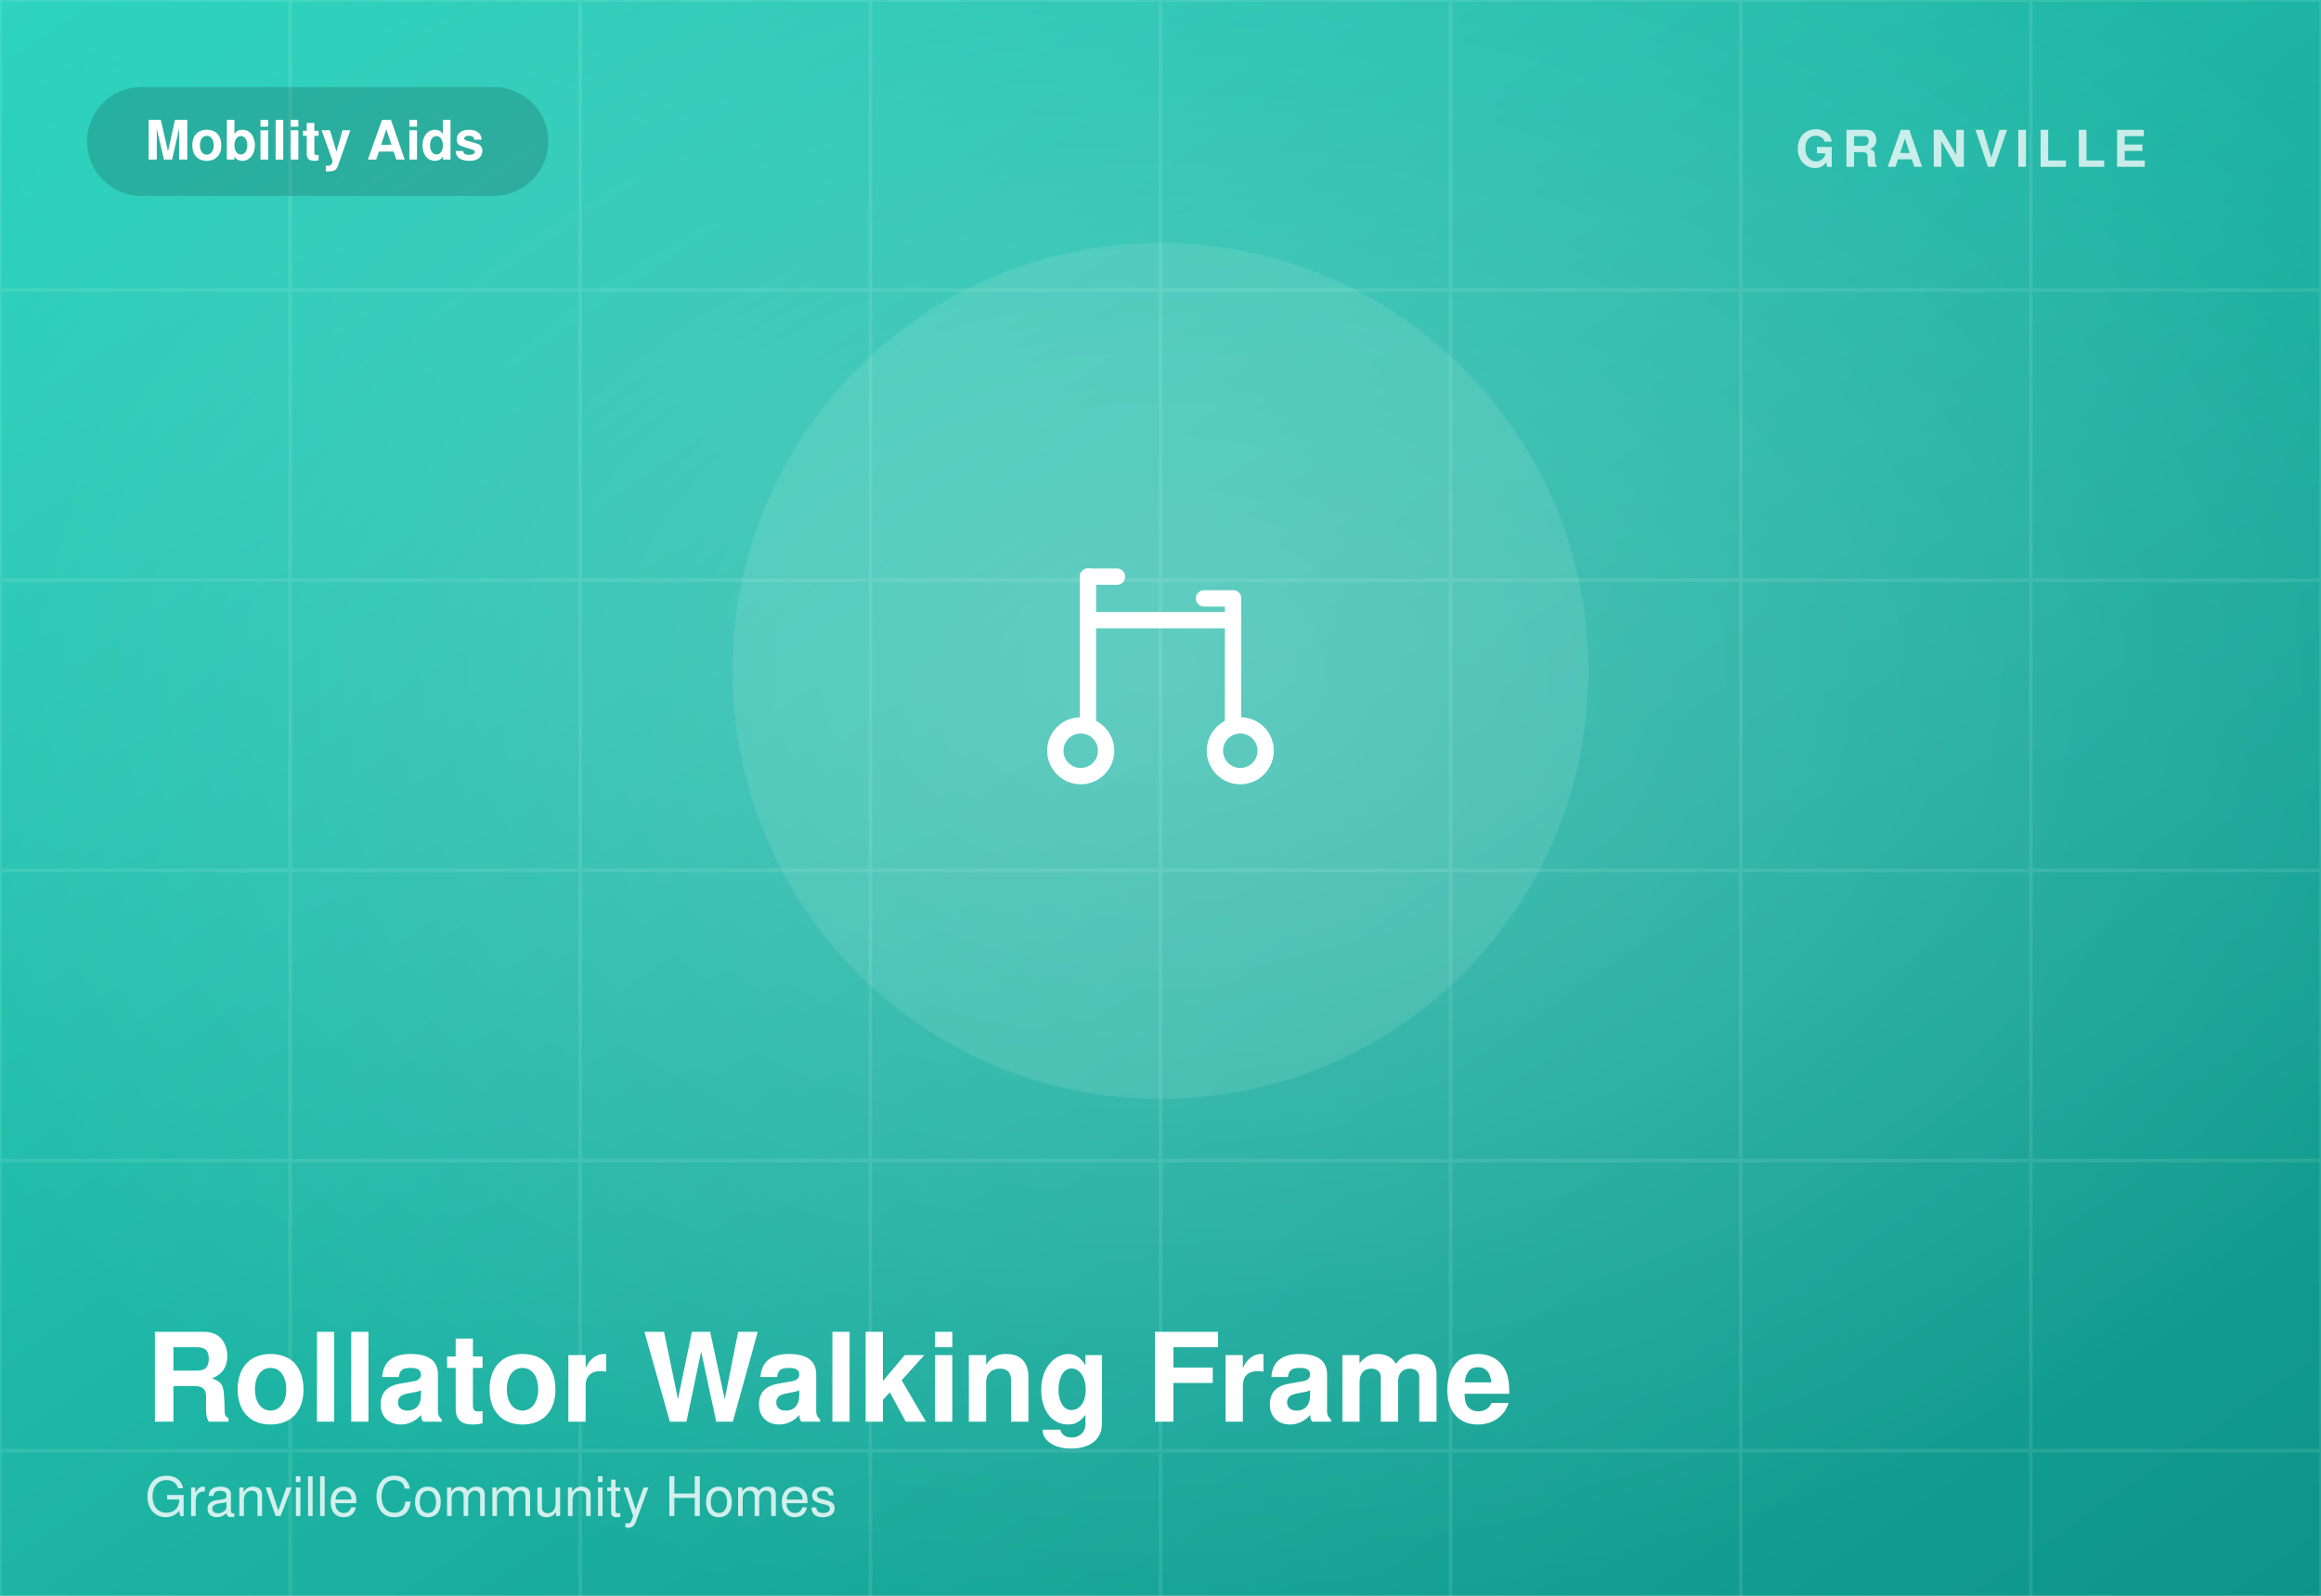
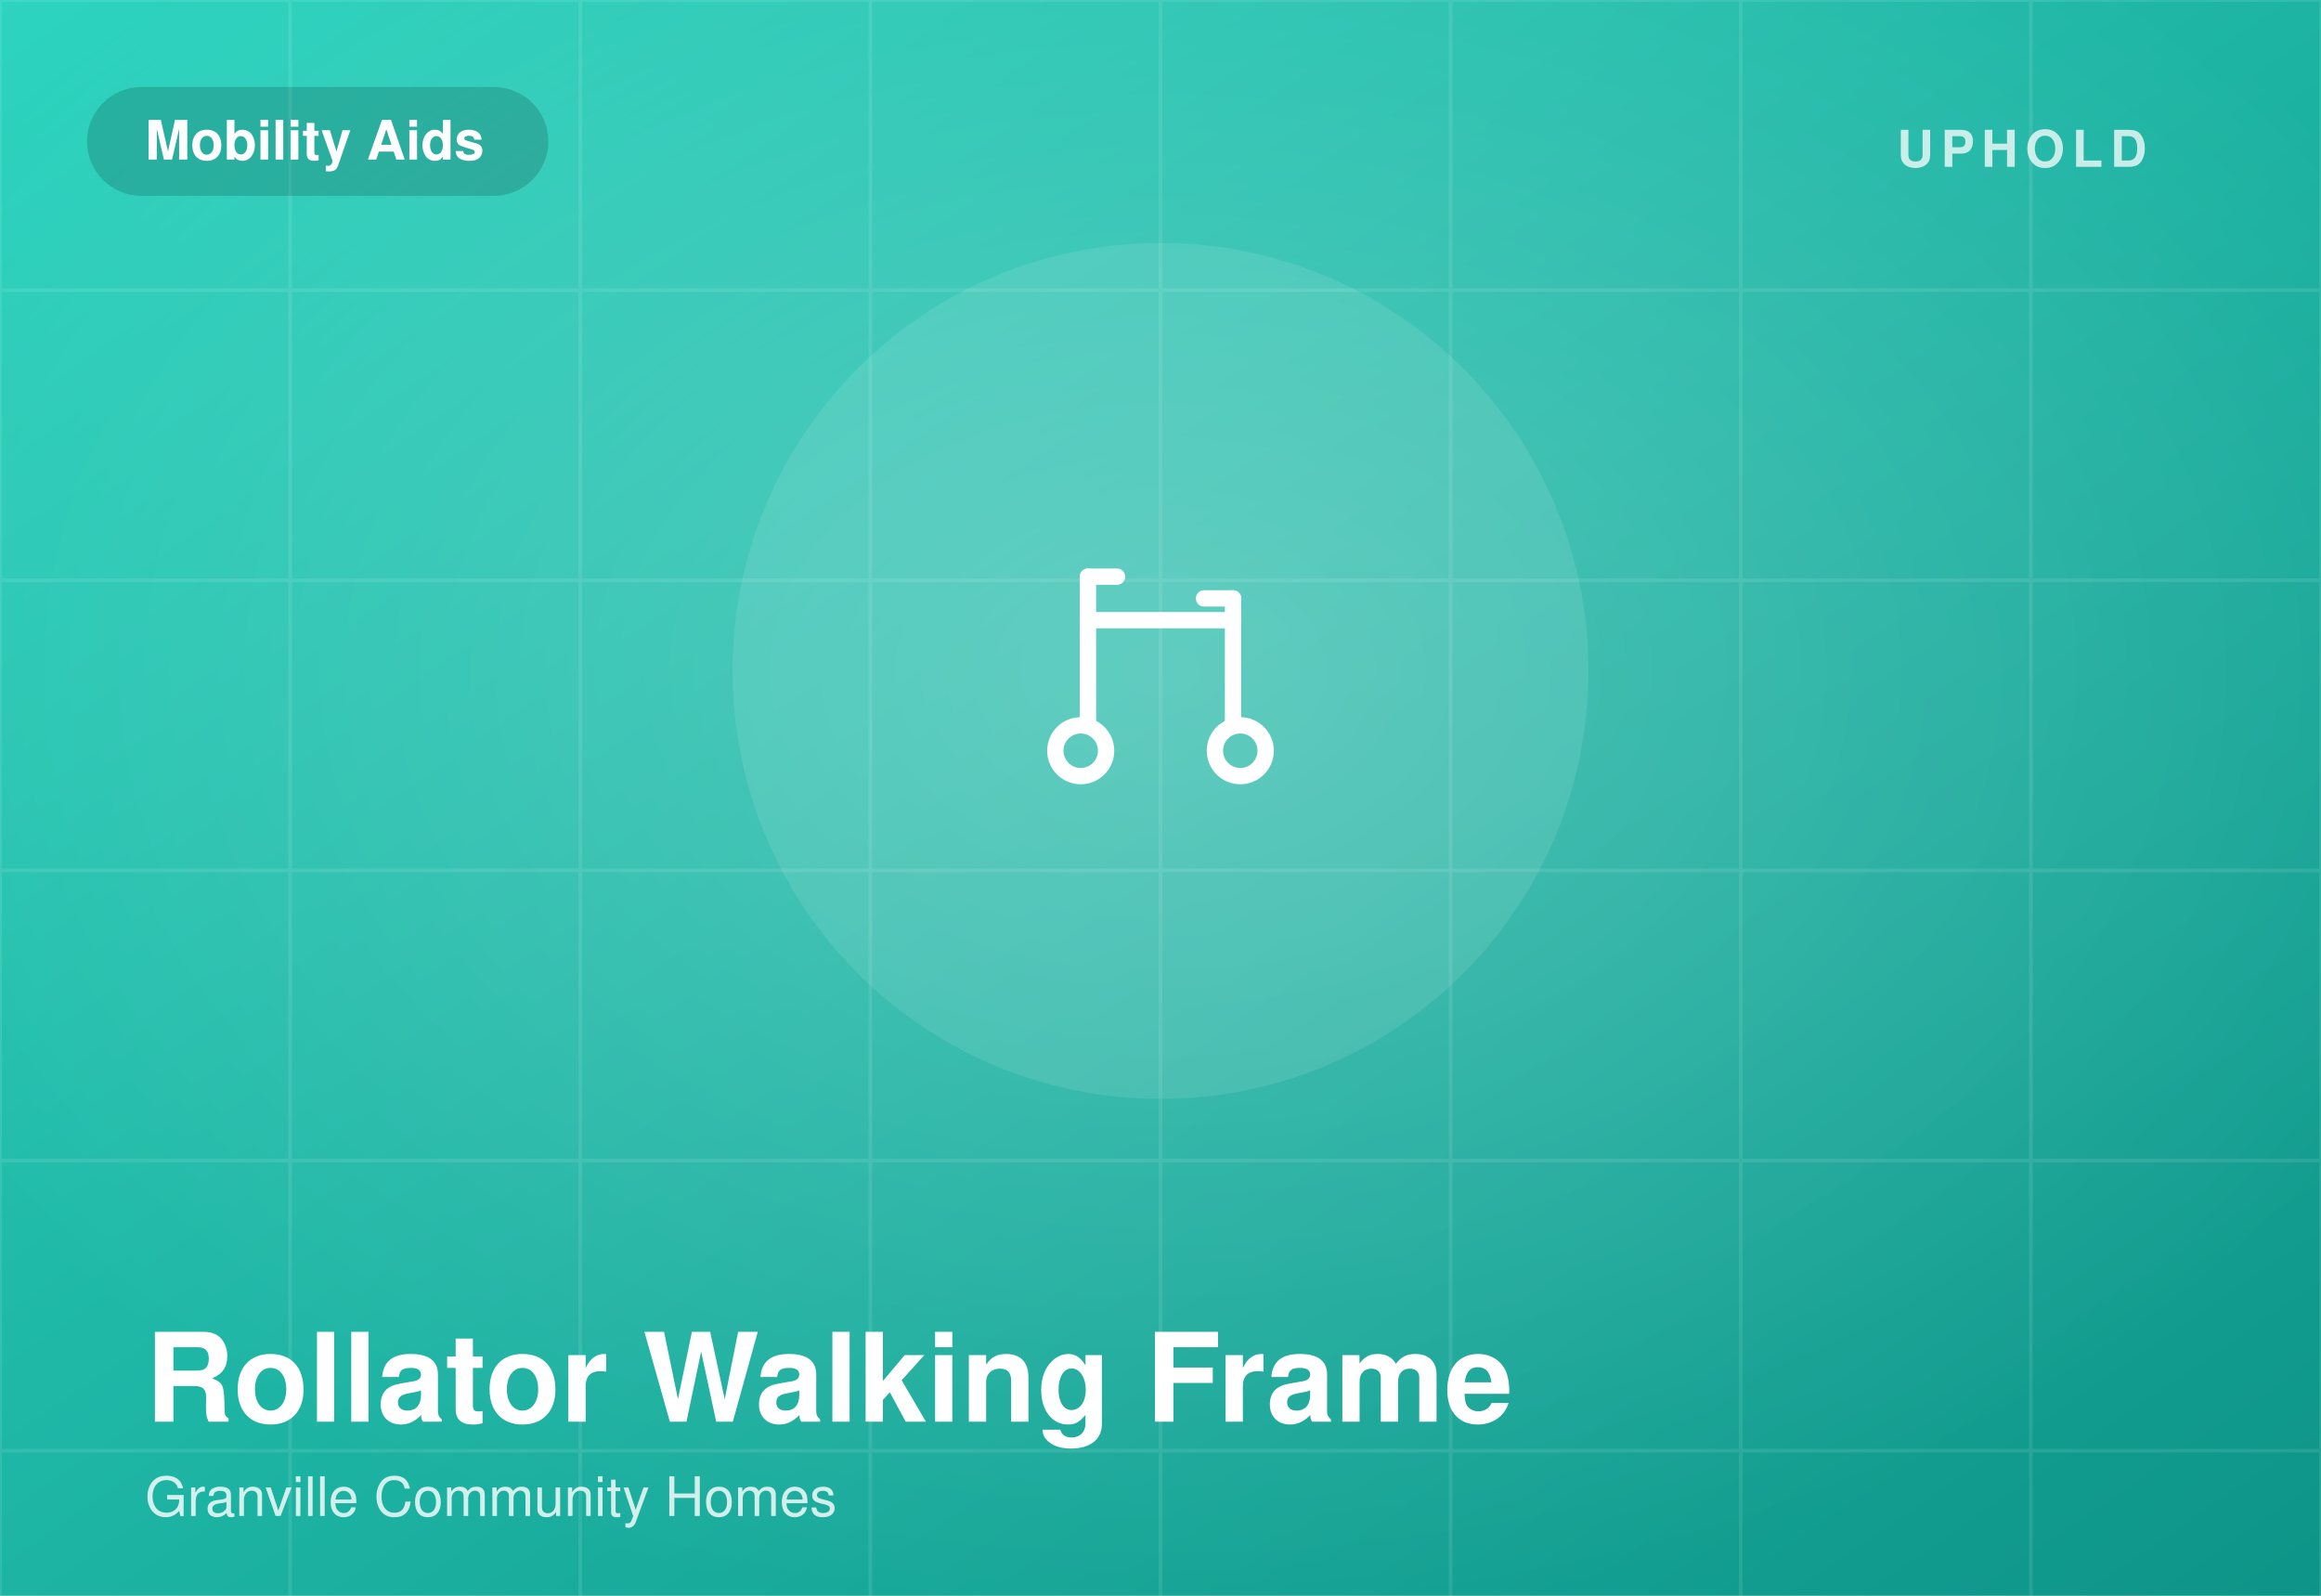
<svg xmlns="http://www.w3.org/2000/svg" viewBox="0 0 640 440" width="640" height="440" role="img" aria-label="Rollator Walking Frame">
  <defs>
    <linearGradient id="g" x1="0" y1="0" x2="1" y2="1">
      <stop offset="0" stop-color="#2DD4BF" />
      <stop offset="1" stop-color="#0D9488" />
    </linearGradient>
    <radialGradient id="spot" cx="0.5" cy="0.42" r="0.6">
      <stop offset="0" stop-color="#ffffff" stop-opacity="0.22" />
      <stop offset="1" stop-color="#ffffff" stop-opacity="0" />
    </radialGradient>
  </defs>
  <rect width="640" height="440" fill="url(#g)" />
  <rect width="640" height="440" fill="url(#spot)" />
  <g opacity="0.10" fill="none" stroke="#fff" stroke-width="1">
    <line x1="0" y1="0" x2="0" y2="440" />
    <line x1="80" y1="0" x2="80" y2="440" />
    <line x1="160" y1="0" x2="160" y2="440" />
    <line x1="240" y1="0" x2="240" y2="440" />
    <line x1="320" y1="0" x2="320" y2="440" />
    <line x1="400" y1="0" x2="400" y2="440" />
    <line x1="480" y1="0" x2="480" y2="440" />
    <line x1="560" y1="0" x2="560" y2="440" />
    <line x1="640" y1="0" x2="640" y2="440" />
    <line x1="0" y1="0" x2="640" y2="0" />
    <line x1="0" y1="80" x2="640" y2="80" />
    <line x1="0" y1="160" x2="640" y2="160" />
    <line x1="0" y1="240" x2="640" y2="240" />
    <line x1="0" y1="320" x2="640" y2="320" />
    <line x1="0" y1="400" x2="640" y2="400" />
  </g>
  <circle cx="320" cy="185" r="118" fill="#fff" opacity="0.10" />
  <g transform="translate(260,125) scale(1.0)">
    <g fill="none" stroke="#fff" stroke-width="4.5" stroke-linecap="round" stroke-linejoin="round">
      <path d="M40 34v40M80 40v34" />
      <circle cx="38" cy="82" r="7" />
      <circle cx="82" cy="82" r="7" />
      <path d="M40 46h40M40 34h8M80 40h-8" />
    </g>
  </g>
  <rect x="24" y="24" width="127.2" height="30" rx="15" fill="#000" opacity="0.16" />
  <text x="40" y="44" font-family="Segoe UI, Helvetica, Arial, sans-serif" font-size="15" font-weight="600" fill="#fff">Mobility Aids</text>
-   <text x="592" y="46" text-anchor="end" font-family="Segoe UI, Helvetica, Arial, sans-serif" font-size="14" font-weight="700" letter-spacing="2" fill="#fff" opacity="0.75">GRANVILLE</text>
+   <text x="592" y="46" text-anchor="end" font-family="Segoe UI, Helvetica, Arial, sans-serif" font-size="14" font-weight="700" letter-spacing="2" fill="#fff" opacity="0.75">UPHOLD</text>
  <text x="40" y="392" font-family="Segoe UI, Helvetica, Arial, sans-serif" font-size="34" font-weight="700" fill="#fff">Rollator Walking Frame</text>
  <text x="40" y="418" font-family="Segoe UI, Helvetica, Arial, sans-serif" font-size="15" font-weight="500" fill="#fff" opacity="0.8">Granville Community Homes</text>
</svg>
